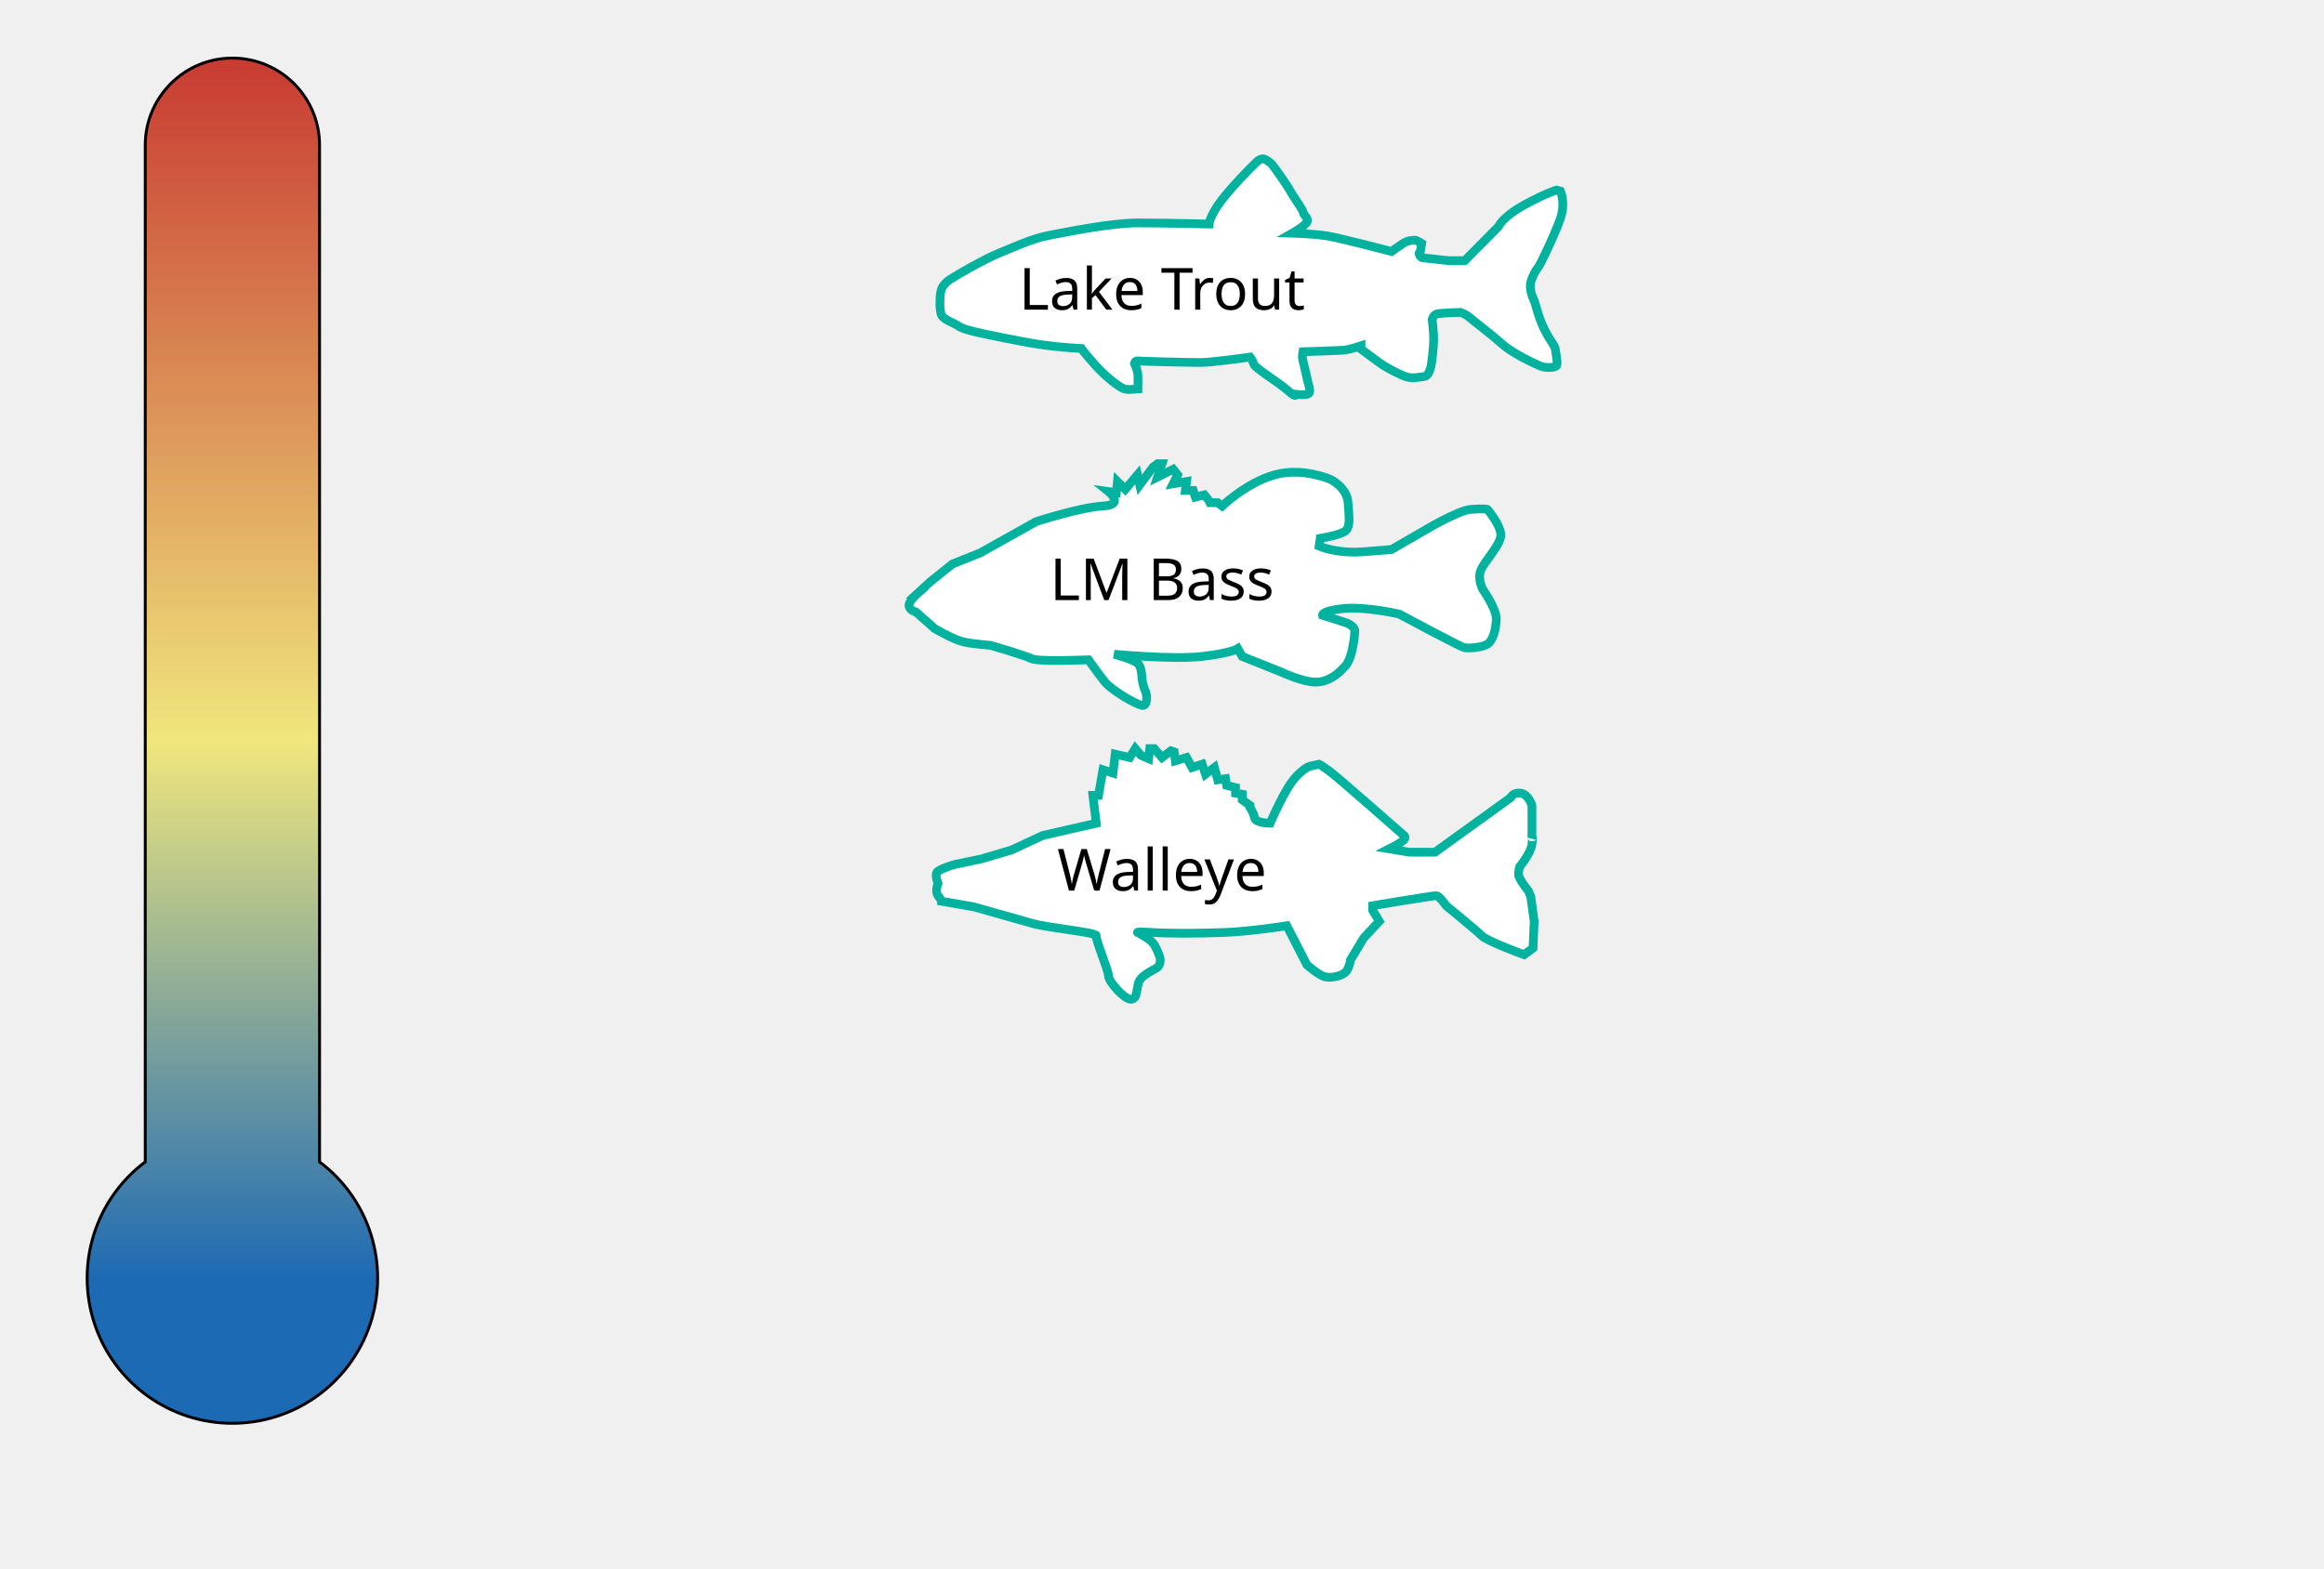
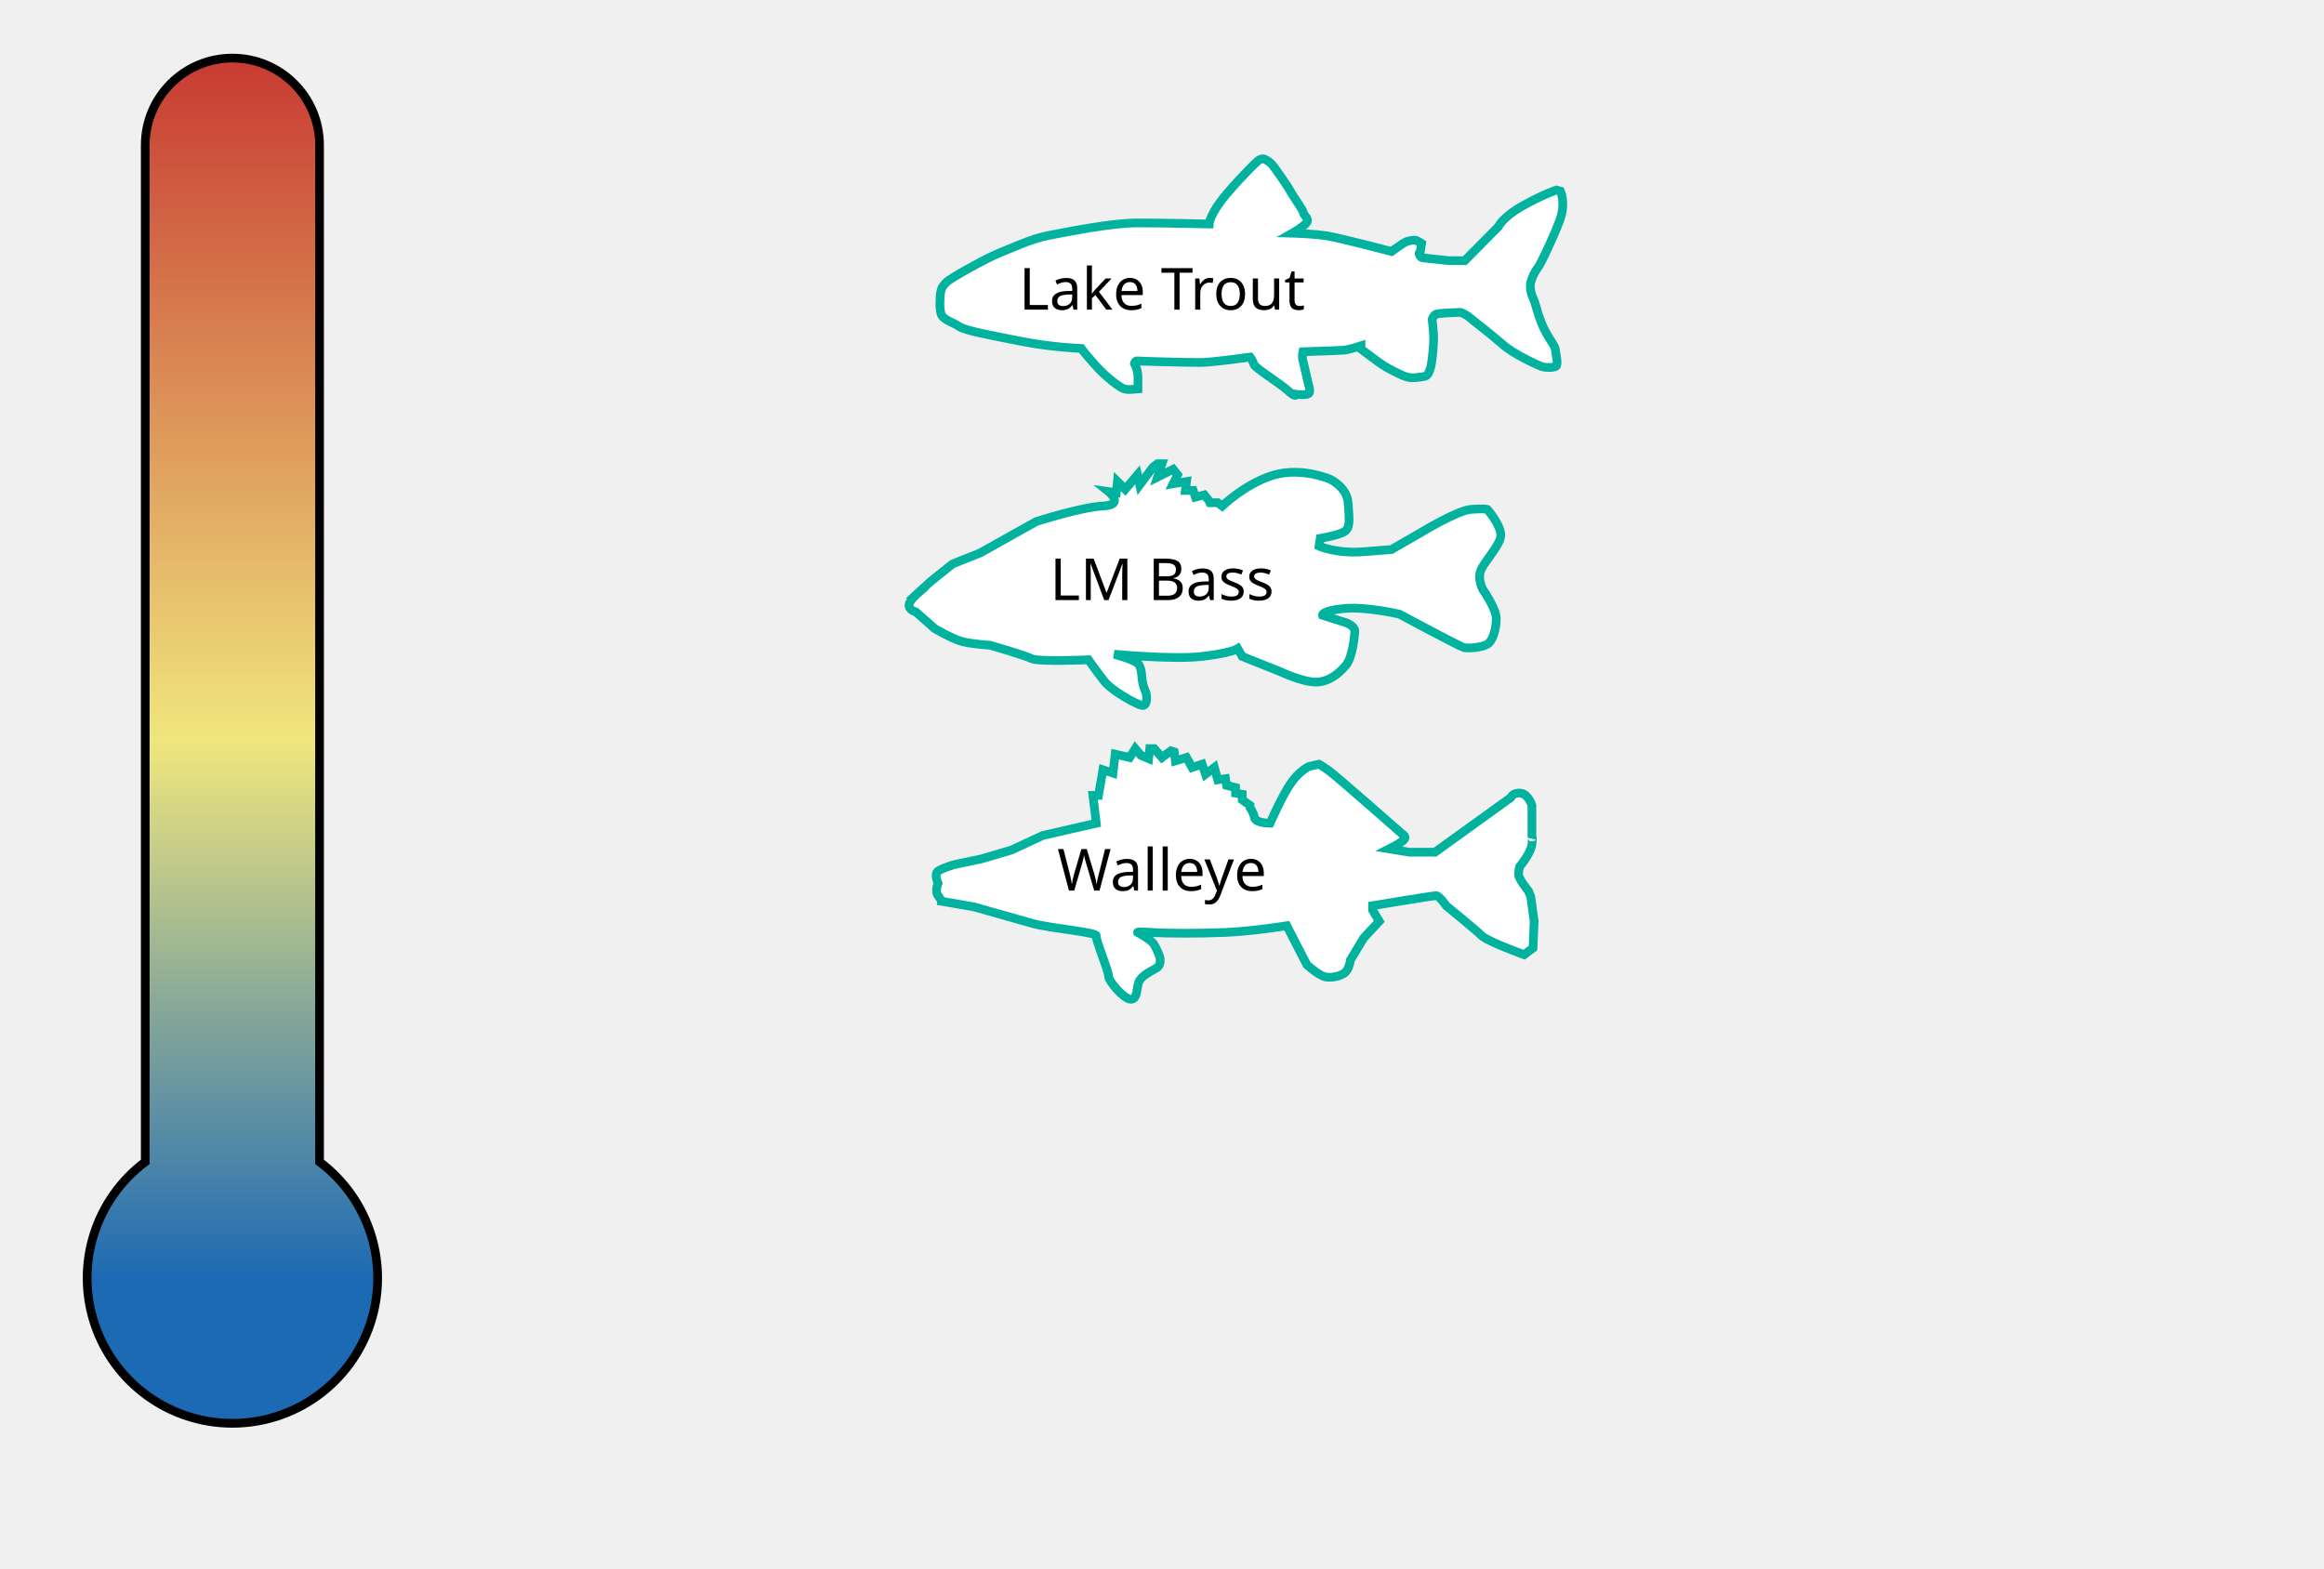
<svg xmlns="http://www.w3.org/2000/svg" xmlns:xlink="http://www.w3.org/1999/xlink" version="1.1" width="800" height="540">
  <style>
		text {
		  font-size: 20px;
		  cursor: default;
		  font-family: Tahoma, Geneva, sans-serif;
+ 		}
+ 		.noselect {
+ 		  -webkit-touch-callout: none; /* iOS Safari */
+ 		  -webkit-user-select: none;   /* Chrome/Safari/Opera */
+ 		  -khtml-user-select: none;    /* Konqueror */
+ 		  -moz-user-select: none;      /* Firefox */
+ 		  -ms-user-select: none;       /* Internet Explorer/Edge */
+ 		  user-select: none;           /* Non-prefixed version, currently
+ 		                                  not supported by any browser */
		}
        .control_point{
            fill: #FFF;
            opacity: 0;
            stroke: #888;
            stroke-width: 2;
            cursor: pointer;
        }
		.unselected-fish {
			 fill:white;
			 stroke:#01b29F;
			 stroke-width:3;
		}
		.hot-fish {
			fill:rgb(200,60,50);
		}
		.cold-fish {
			fill:rgb(28,105,180);
		}
		.good-fish {
			fill:green;
		}
		.moveable{
			cursor: move;	
		}
		.locked {
			cursor: default;	
		}
-         .control_point:hover{
-             opacity: 0.5;
-         }
-         .invisible{
-             pointer-events: none;
-         }
    </style>
  <g transform="translate(15,520)">
-     <text id="temperature-text"> </text>
+     <text id="temperature-text" class="noselect"> </text>
  </g>
  <g id="thermometer">
-     <path d="M50 50 v350 a50,50 0 1,0 60,0 v-350 a30,30 0 1,0 -60,0" fill="url(#temperature)" stroke="black" />
+     <path d="M50 50 v350 a50,50 0 1,0 60,0 v-350 a30,30 0 1,0 -60,0" fill="url(#temperature)" stroke="black" stroke-width="3" />
  </g>
  <g transform="translate(400,100)" class="moveable">
    <circle class="control_point" cx="0" cy="0" r="10" />
    <use xlink:href="#lake-trout" id="3" class="unselected-fish" />
-     <text dy="0.33em" text-anchor="middle">Lake Trout</text>
+     <text dy="0.33em" text-anchor="middle" class="noselect">Lake Trout</text>
    <use xlink:href="#lake-trout" opacity="0" />
  </g>
  <g transform="translate(400,300)" class="moveable">
    <circle class="control_point" cx="0" cy="0" r="10" />
    <use xlink:href="#walleye" class="unselected-fish" id="1" />
-     <text dy="0.33em" text-anchor="middle">Walleye</text>
+     <text dy="0.33em" text-anchor="middle" class="noselect">Walleye</text>
    <use xlink:href="#walleye" opacity="0" />
  </g>
  <g transform="translate(400,200)" class="moveable">
    <circle class="control_point" cx="0" cy="0" r="10" />
    <use xlink:href="#largemouth-bass" class="unselected-fish" id="2" />
-     <text dy="0.33em" text-anchor="middle">LM Bass</text>
+     <text dy="0.33em" text-anchor="middle" class="noselect">LM Bass</text>
    <use xlink:href="#largemouth-bass" opacity="0" />
  </g>
  <defs>
    <linearGradient id="temperature" x1="0%" y1="0%" x2="0%" y2="100%">
      <stop offset="0%" style="stop-color:rgb(200,60,50);stop-opacity:1" />
      <stop offset="50%" style="stop-color:rgb(240,230,125);stop-opacity:1" />
      <stop offset="90%" style="stop-color:rgb(28,105,180);stop-opacity:1" />
      <stop offset="100%" style="stop-color:rgb(28,105,180);stop-opacity:1" />
    </linearGradient>
    <filter id="gaus-blur">
      <feGaussianBlur stdDeviation="1" />
    </filter>
    <path d="m -76.432,3.646 c 0,-4.452 1.035,-5.194 2.243,-6.493 1.208,-1.299 13.458,-8.162 18.117,-10.017 4.659,-1.855 11.215,-5.009 17.254,-6.122 6.039,-1.113 21.05,-4.267 30.54,-4.267 9.49,0 24.501,0.371 24.501,0.371 0,0 0.173,-3.525 6.212,-10.574 6.039,-7.049 10.525,-11.13 10.525,-11.13 0,0 0.863,-0.742 1.725,-0.742 0.863,0 2.416,1.113 3.106,1.855 0.69,0.742 5.176,7.049 6.384,9.275 1.208,2.226 4.314,6.307 4.486,7.42 0.173,1.113 2.243,2.041 1.035,3.525 -1.208,1.484 -4.831,3.525 -4.831,3.525 0,0 7.074,0.186 11.906,0.928 4.187,0.643 22.258,5.38 22.258,5.38 0,0 2.243,-1.67 3.969,-2.783 1.725,-1.113 3.623,-1.113 4.141,-1.113 0.518,0 2.243,1.113 2.243,1.113 l -0.518,3.154 c 0,0 -0.69,-0.186 -0.173,0.928 0.518,1.113 1.553,0.928 1.553,0.928 l 8.455,0.928 5.521,0 11.56,-11.687 c 0,0 1.38,-3.339 8.8,-7.42 7.419,-4.081 11.215,-5.194 11.215,-5.194 l 1.38,0.371 c 0,0 1.898,4.081 -0.173,9.832 -2.071,5.751 -6.902,15.768 -7.592,16.51 -0.69,0.742 -1.898,2.968 -2.416,4.823 -0.518,1.855 0,4.081 0.863,5.936 0.863,1.855 1.553,5.936 3.623,10.203 2.071,4.267 3.796,5.751 3.969,7.42 0.173,1.67 1.035,5.009 0.173,5.565 -0.863,0.557 -3.796,0.557 -5.176,0 -1.38,-0.557 -9.317,-4.081 -13.286,-7.606 -3.969,-3.525 -10.353,-8.348 -11.388,-9.275 -1.035,-0.928 -2.933,-1.67 -2.933,-1.67 0,0 -7.074,0.186 -8.282,0.557 -1.208,0.371 -1.553,1.855 -1.553,1.855 0,0 0.518,4.452 0.518,6.864 0,2.412 -0.69,8.719 -1.035,9.646 -0.345,0.928 -0.69,2.968 -2.243,3.154 -1.553,0.186 -3.796,0.742 -5.866,0.186 -2.071,-0.557 -6.557,-2.968 -8.282,-4.081 -1.725,-1.113 -7.592,-5.565 -7.592,-5.565 l 0,-1.113 c 0,0 -3.969,1.299 -5.694,1.484 -1.725,0.186 -14.321,0.557 -14.321,0.557 0,0 -0.345,1.67 0,2.968 0.345,1.299 1.38,5.936 1.725,7.42 0.345,1.484 0.863,2.597 0.518,3.71 -0.345,1.113 -4.659,0.557 -4.659,0.557 0,0 0.345,1.484 -2.761,-1.299 -3.106,-2.783 -11.388,-7.791 -11.733,-9.09 -0.345,-1.299 -1.208,-2.412 -1.208,-2.412 0,0 -13.286,1.855 -17.082,1.855 -3.796,0 -20.533,-0.371 -21.568,-0.557 -1.035,-0.186 -1.208,0.928 -1.208,0.928 0,0 1.208,2.226 1.208,4.452 l 0,4.267 -2.416,0.186 c 0,0 -1.553,0.186 -2.761,-0.371 -1.208,-0.557 -5.521,-3.525 -9.49,-7.977 -3.969,-4.452 -4.831,-5.751 -4.831,-5.751 0,0 -10.008,-0.371 -20.36,-2.412 -10.353,-2.041 -19.67,-3.71 -21.741,-5.194 -2.071,-1.484 -5.694,-2.226 -6.212,-4.452 -0.518,-2.226 -0.345,-4.267 -0.345,-4.267 z" id="lake-trout" />
    <path d="m -77.093,4.13 c 0,0 -1.151,-2.685 -0.384,-3.835 0.767,-1.151 6.137,-2.685 6.137,-2.685 l 9.205,-1.918 10.356,-3.068 10.739,-4.986 18.41,-4.219 -1.151,-9.589 1.918,0 1.534,-8.822 3.452,1.151 0.767,-6.52 4.986,1.151 1.918,-3.068 1.918,2.301 2.685,1.151 0.384,-3.452 1.534,0 L 0,-39.211 l 3.068,-2.301 1.151,0.384 0.384,3.068 3.835,-1.151 1.918,3.452 3.452,-1.151 1.151,3.452 3.068,-2.301 1.151,4.219 2.685,-0.384 0.384,2.301 3.068,0.767 0,1.918 2.301,0.384 0,1.918 2.685,1.918 0,0.767 c 0,0 1.151,1.534 1.534,3.452 0.384,1.918 5.37,1.918 5.37,1.918 0,0 3.835,-8.822 6.904,-13.424 3.068,-4.603 6.52,-6.137 6.52,-6.137 l 3.452,-0.767 c 0,0 0.767,0.384 3.452,2.301 2.685,1.918 25.314,21.862 25.314,21.862 0,0 1.534,0.767 0.384,1.918 -1.151,1.151 -4.986,3.068 -4.986,3.068 l 6.904,1.151 8.822,0 26.081,-18.794 c 0,0 0.767,-1.918 3.452,-1.534 2.685,0.384 3.835,4.219 3.835,4.219 l 0,11.123 c 0,0 0.384,-0.767 0,2.301 -0.384,3.068 -4.219,7.671 -4.219,7.671 0,0 -0.384,1.151 -0.384,2.685 0,1.534 3.452,5.753 3.452,5.753 l 0.767,1.918 1.151,8.438 -0.384,9.205 -3.068,2.301 c 0,0 -12.657,-4.603 -14.575,-6.52 -1.918,-1.918 -12.273,-10.356 -12.273,-10.356 0,0 -2.301,-3.452 -3.452,-3.452 -1.151,0 -21.862,3.452 -21.862,3.452 l 0,1.534 2.301,3.835 -5.37,5.753 -4.603,7.671 c 0,0 0,1.534 -1.151,3.452 -1.151,1.918 -4.986,2.685 -7.287,2.301 -2.301,-0.384 -6.52,-4.219 -6.52,-4.219 L 42.957,18.705 c 0,0 -11.89,1.918 -21.095,2.301 -9.205,0.384 -19.944,0.384 -25.314,0 -5.37,-0.384 -4.986,0 -4.986,0 0,0 4.603,2.301 5.753,4.219 1.151,1.918 1.918,4.219 1.918,4.219 0,0 0.767,2.685 -1.151,3.835 -1.918,1.151 -5.37,2.685 -6.137,4.986 -0.767,2.301 -0.384,5.753 -2.685,5.753 -2.301,0 -7.671,-6.137 -7.671,-8.054 0,-1.918 -4.603,-12.657 -4.219,-13.808 0.384,-1.151 -16.492,-2.685 -21.862,-4.219 -5.37,-1.534 -20.328,-5.753 -20.328,-5.753 L -75.942,10.267 c 0,0 0,-0.384 -1.151,-1.918 -1.151,-1.534 -1e-6,-4.219 -1e-6,-4.219 z" id="walleye" />
    <path d="m -84.38,4.513 4.603,-4.219 7.671,-6.137 9.589,-3.835 19.177,-10.739 c 0,0 15.342,-4.986 23.013,-5.37 7.671,-0.384 1.918,-4.986 1.918,-4.986 l 2.685,0.384 0.384,-3.835 2.685,2.685 4.219,-4.986 0.767,3.452 4.603,-6.137 1.534,-1.151 1.534,0 -1.534,4.603 5.37,-2.685 1.534,1.918 -1.534,3.068 4.603,-0.767 -0.384,3.068 2.685,0 0.767,2.301 3.068,-0.767 1.534,1.918 0.384,0.767 2.685,0 1.534,1.151 c 0,0 8.438,-8.054 18.027,-10.739 9.589,-2.685 19.177,1.534 19.177,1.534 0,0 5.753,2.685 6.137,8.054 0.384,5.37 0.767,8.054 -0.767,9.589 -1.534,1.534 -8.822,2.685 -8.822,2.685 l -0.384,2.685 c 0,0 6.137,2.685 15.342,1.918 9.205,-0.767 9.589,-0.767 9.589,-0.767 l 9.972,-5.753 c 0,0 12.657,-7.671 17.26,-8.054 4.603,-0.384 5.753,0 5.753,0 0,0 4.986,5.753 4.603,9.205 -0.384,3.452 -5.753,8.822 -6.904,11.89 -1.151,3.068 0.767,6.52 0.767,6.52 0,0 4.603,6.52 4.603,9.972 0,3.452 -1.151,7.671 -3.068,8.822 -1.918,1.151 -6.52,1.534 -8.054,1.151 -1.534,-0.384 -22.246,-11.506 -22.246,-11.506 0,0 -11.506,-2.685 -19.177,-1.918 -7.671,0.767 -7.287,2.301 -7.287,2.301 l 8.438,2.685 c 0,0 2.685,1.151 2.685,2.685 0,1.534 -0.767,9.205 -3.068,11.89 -2.301,2.685 -5.753,5.753 -10.356,5.753 -4.603,0 -11.89,-3.452 -11.89,-3.452 L 27.615,25.992 26.081,23.307 c 0,0 -2.301,1.534 -12.273,2.685 -9.972,1.151 -30.3,-0.767 -30.3,-0.767 0,0 7.287,1.918 8.438,3.452 1.151,1.534 1.151,4.986 1.151,4.986 0,0 0.384,2.685 1.151,4.219 0.767,1.534 0.767,5.37 -1.151,4.986 -1.918,-0.384 -10.356,-4.986 -13.041,-8.438 -2.685,-3.452 -5.37,-7.287 -5.37,-7.287 0,0 -17.26,0.767 -19.561,-0.384 -2.301,-1.151 -14.191,-4.603 -14.191,-4.603 0,0 -5.753,-0.384 -9.205,-1.151 -3.452,-0.767 -9.972,-4.603 -9.972,-4.603 l -6.52,-5.753 c 0,0 -1.918,-0.384 -2.301,-1.918 -0.384,-1.534 2.685,-4.219 2.685,-4.219 z" id="largemouth-bass" />
  </defs>
</svg>
